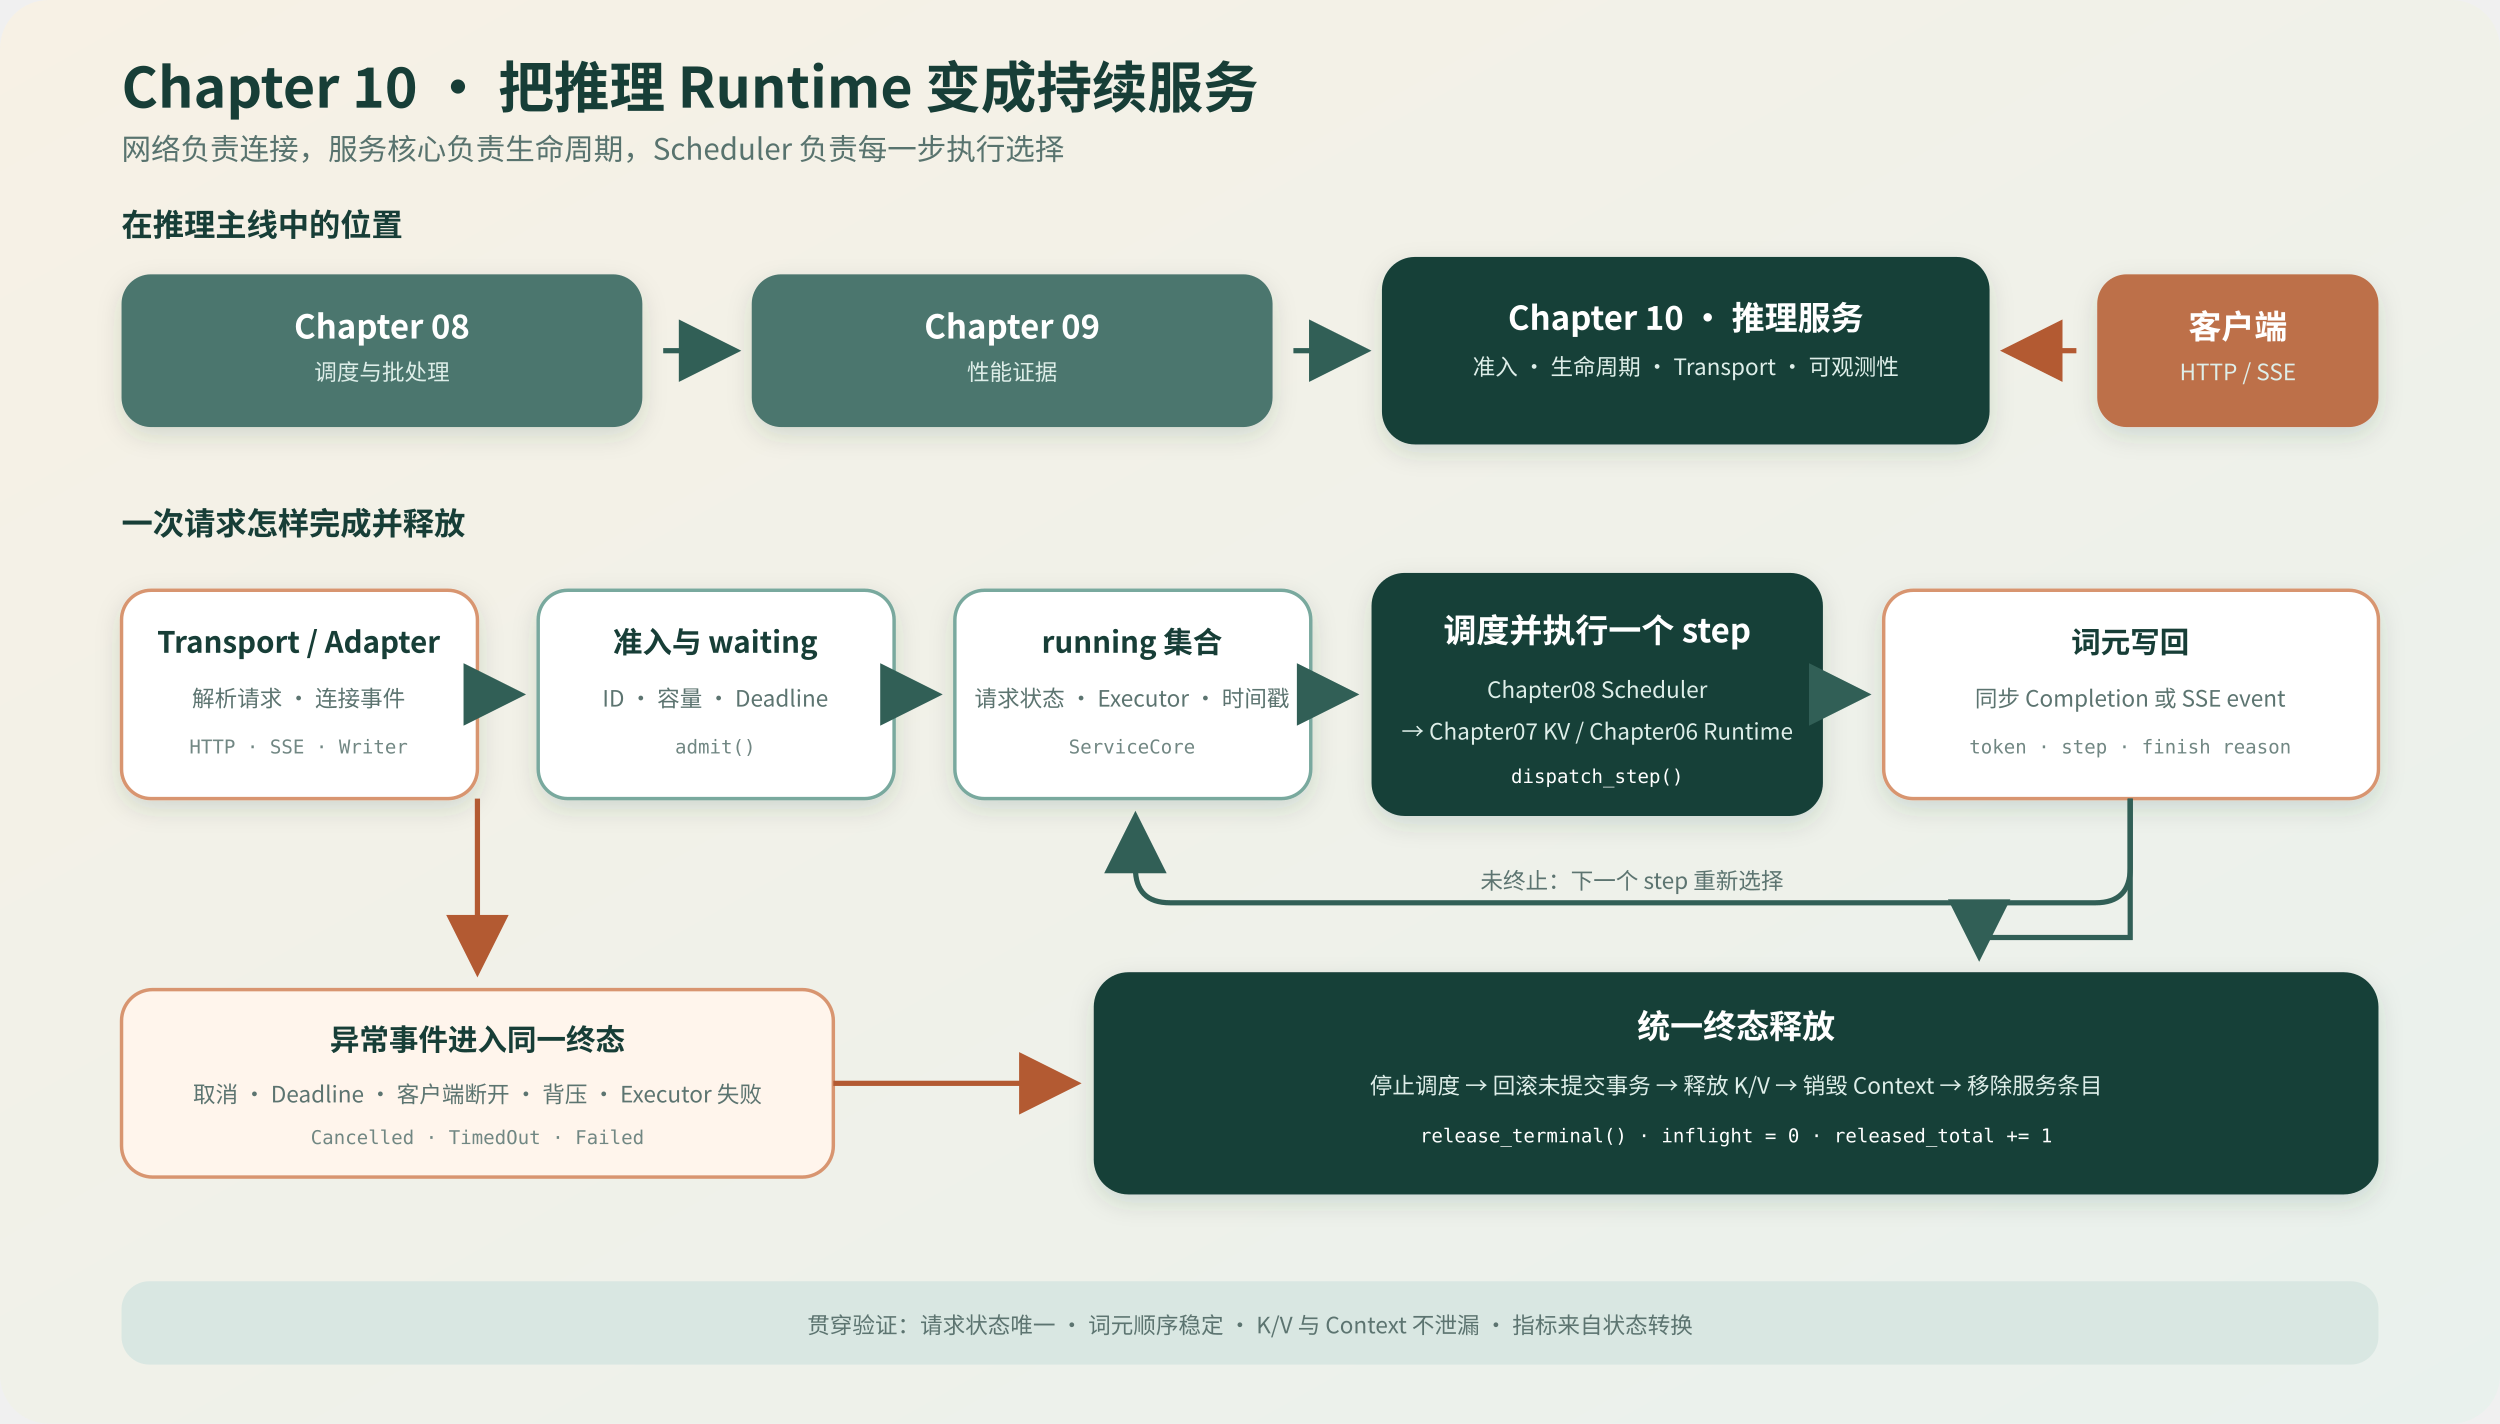
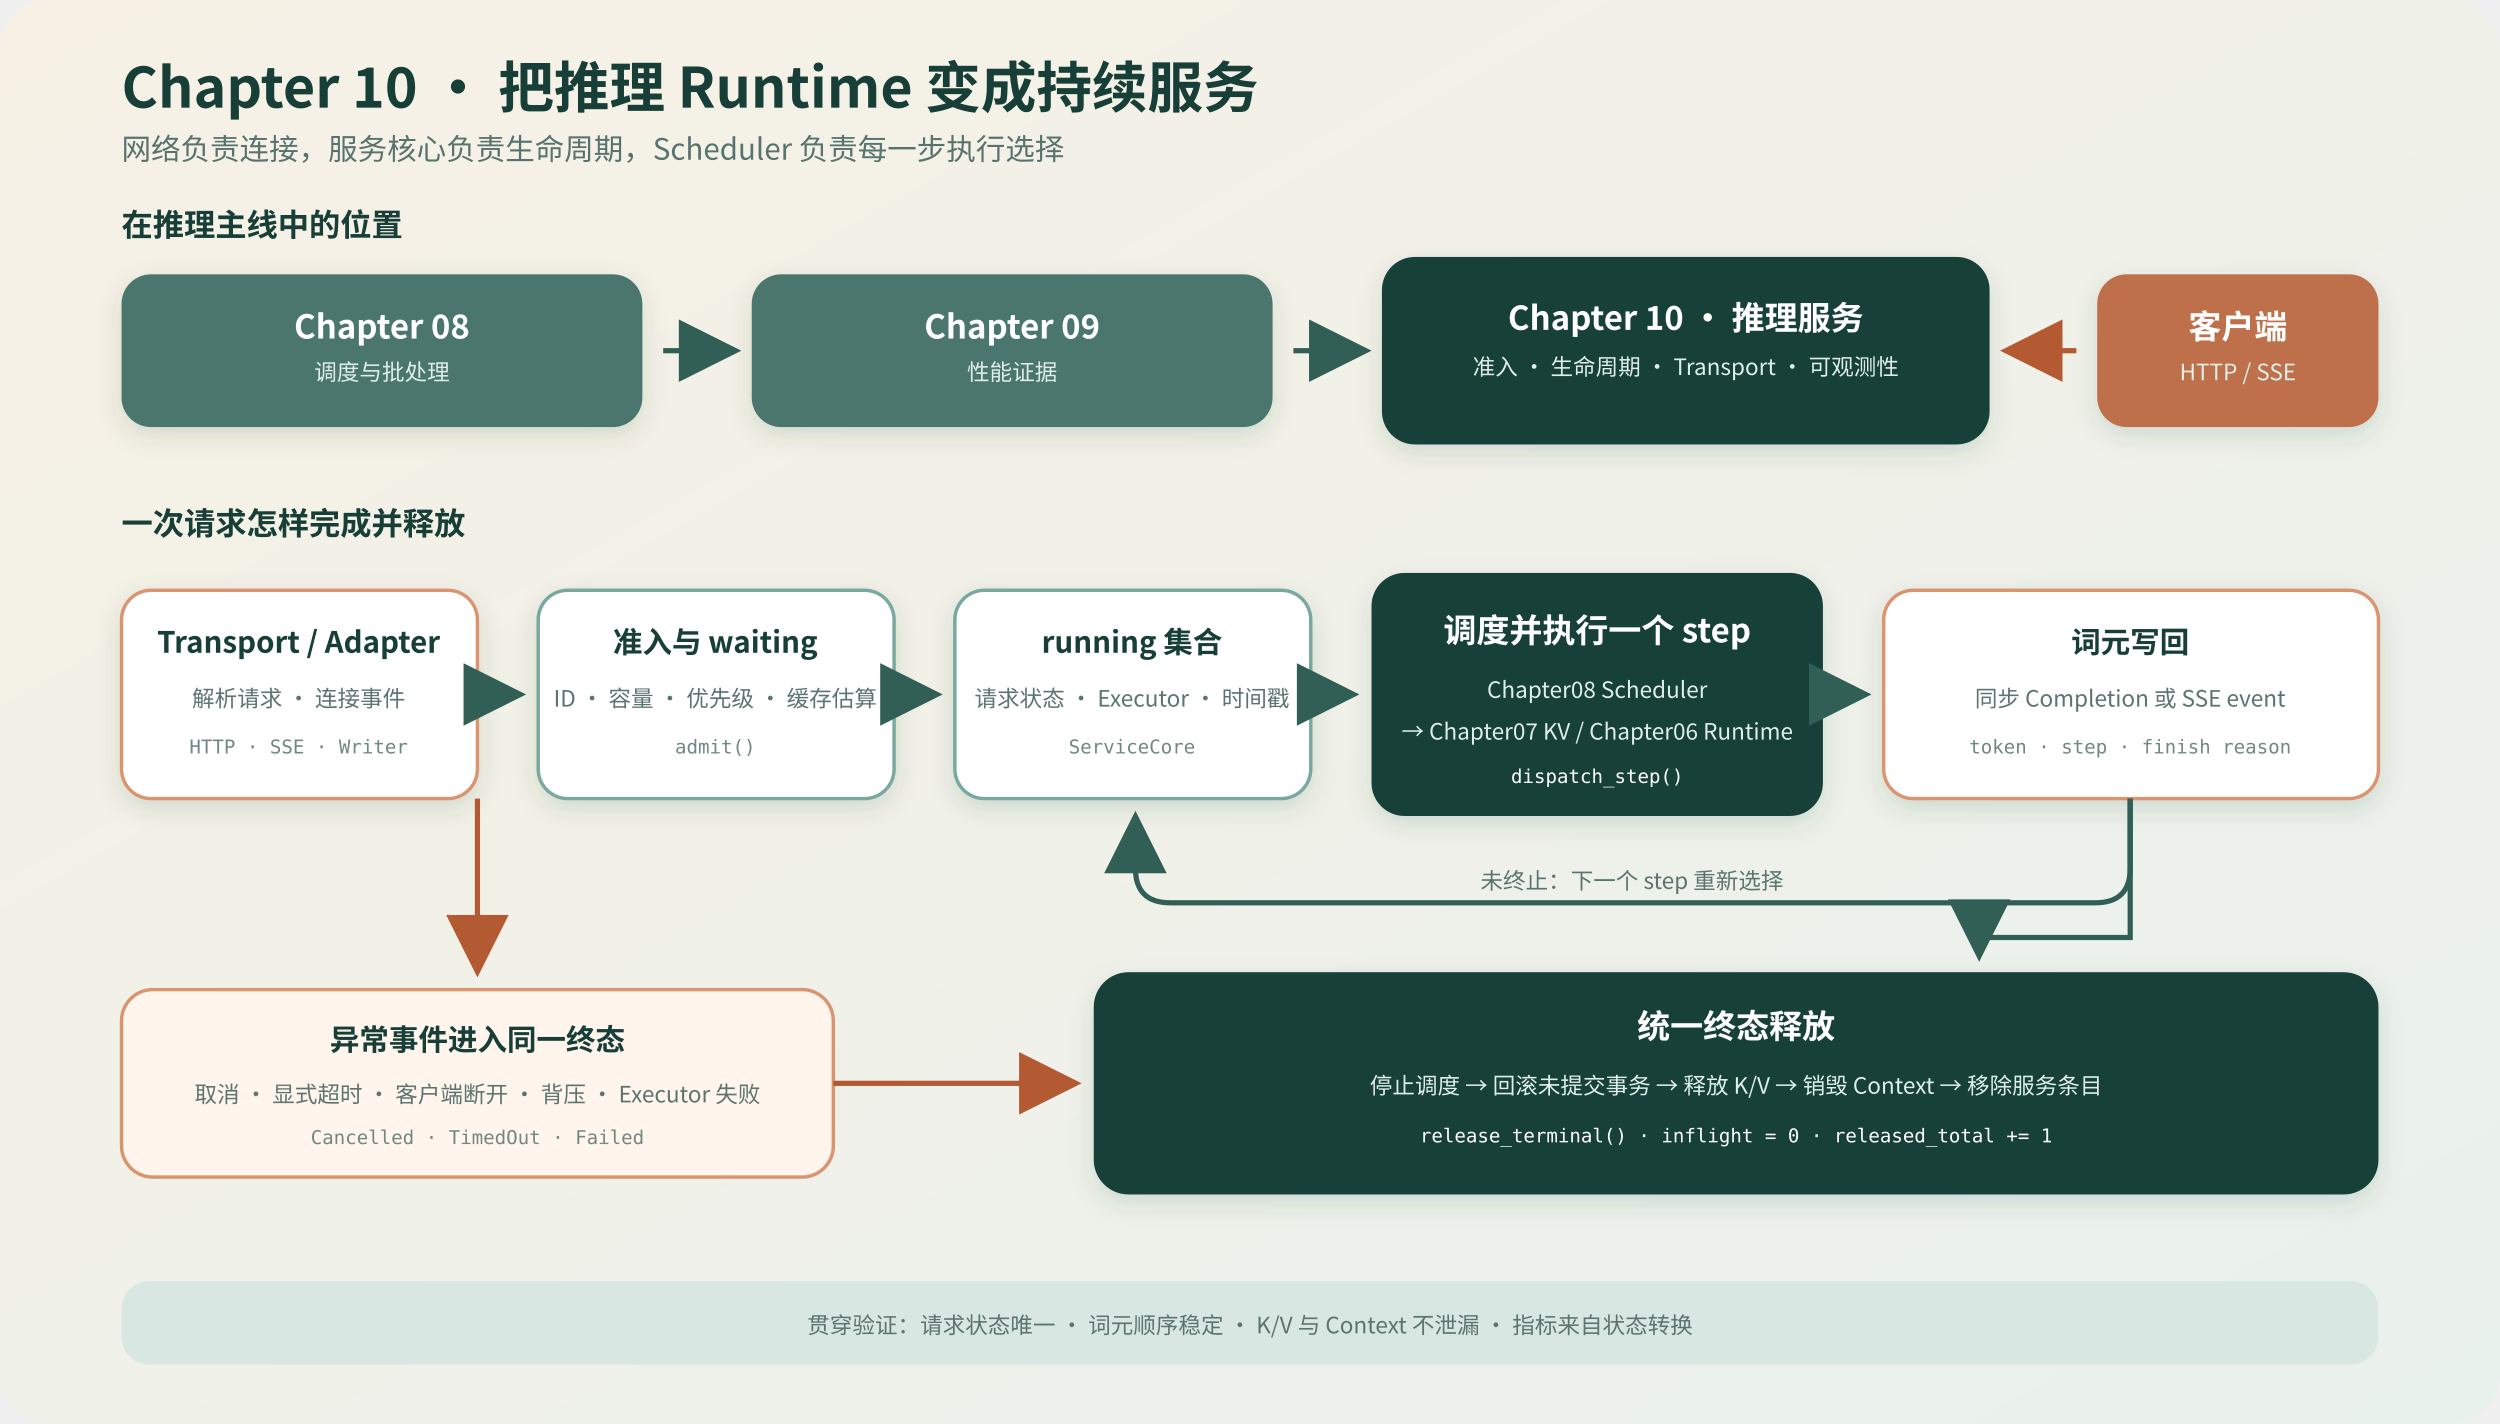
<svg xmlns="http://www.w3.org/2000/svg" width="1440" height="820" viewBox="0 0 1440 820" role="img" aria-labelledby="title desc">
  <defs>
    <linearGradient id="bg" x1="0" y1="0" x2="1" y2="1">
      <stop offset="0" stop-color="#f7f1e5" />
      <stop offset="1" stop-color="#e9f1ed" />
    </linearGradient>
    <filter id="shadow" x="-20%" y="-20%" width="140%" height="150%">
      <feDropShadow dx="0" dy="5" stdDeviation="7" flood-color="#153d36" flood-opacity="0.14" />
    </filter>
    <marker id="arrow" markerWidth="12" markerHeight="12" refX="10" refY="6" orient="auto">
      <path d="M0 0 L12 6 L0 12 Z" fill="#315f56" />
    </marker>
    <marker id="arrow-warm" markerWidth="12" markerHeight="12" refX="10" refY="6" orient="auto">
      <path d="M0 0 L12 6 L0 12 Z" fill="#b35a32" />
    </marker>
    <style>
      text { font-family: "Noto Sans CJK SC", "Droid Sans Fallback", sans-serif; }
      .title { font-size: 32px; font-weight: 700; fill: #173e37; }
      .subtitle { font-size: 17px; fill: #58736e; }
      .section { font-size: 18px; font-weight: 700; fill: #173e37; }
      .chapter { font-size: 19px; font-weight: 700; fill: #ffffff; }
      .chapter-sub { font-size: 13px; fill: #deeee9; }
      .box-title { font-size: 17px; font-weight: 700; fill: #173e37; }
      .box-sub { font-size: 13px; fill: #5c7470; }
      .code { font-family: "DejaVu Sans Mono", monospace; font-size: 11px; fill: #718783; }
      .white { fill: #ffffff; }
    </style>
  </defs>
  <rect width="1440" height="820" rx="28" fill="url(#bg)" />
  <text x="70" y="62" class="title">Chapter 10 · 把推理 Runtime 变成持续服务</text>
  <text x="70" y="92" class="subtitle">网络负责连接，服务核心负责生命周期，Scheduler 负责每一步执行选择</text>
  <text x="70" y="136" class="section">在推理主线中的位置</text>
  <g filter="url(#shadow)">
    <rect x="70" y="158" width="300" height="88" rx="17" fill="#4c766e" />
    <rect x="433" y="158" width="300" height="88" rx="17" fill="#4c766e" />
    <rect x="796" y="148" width="350" height="108" rx="19" fill="#163f38" />
    <rect x="1208" y="158" width="162" height="88" rx="17" fill="#bd7048" />
  </g>
  <text x="220" y="195" text-anchor="middle" class="chapter">Chapter 08</text>
  <text x="220" y="219" text-anchor="middle" class="chapter-sub">调度与批处理</text>
  <text x="583" y="195" text-anchor="middle" class="chapter">Chapter 09</text>
  <text x="583" y="219" text-anchor="middle" class="chapter-sub">性能证据</text>
  <text x="971" y="190" text-anchor="middle" class="chapter">Chapter 10 · 推理服务</text>
  <text x="971" y="216" text-anchor="middle" class="chapter-sub">准入 · 生命周期 · Transport · 可观测性</text>
  <text x="1289" y="195" text-anchor="middle" class="chapter">客户端</text>
  <text x="1289" y="219" text-anchor="middle" class="chapter-sub">HTTP / SSE</text>
  <path d="M382 202 H421" stroke="#315f56" stroke-width="3" marker-end="url(#arrow)" />
  <path d="M745 202 H784" stroke="#315f56" stroke-width="3" marker-end="url(#arrow)" />
  <path d="M1196 202 H1158" stroke="#b35a32" stroke-width="3" marker-end="url(#arrow-warm)" />
  <text x="70" y="308" class="section">一次请求怎样完成并释放</text>
  <g filter="url(#shadow)">
    <rect x="70" y="340" width="205" height="120" rx="17" fill="#ffffff" stroke="#d89570" stroke-width="2" />
    <rect x="310" y="340" width="205" height="120" rx="17" fill="#ffffff" stroke="#79a99e" stroke-width="2" />
    <rect x="550" y="340" width="205" height="120" rx="17" fill="#ffffff" stroke="#79a99e" stroke-width="2" />
    <rect x="790" y="330" width="260" height="140" rx="19" fill="#163f38" />
    <rect x="1085" y="340" width="285" height="120" rx="17" fill="#ffffff" stroke="#d89570" stroke-width="2" />
  </g>
  <text x="172" y="376" text-anchor="middle" class="box-title">Transport / Adapter</text>
  <text x="172" y="407" text-anchor="middle" class="box-sub">解析请求 · 连接事件</text>
  <text x="172" y="434" text-anchor="middle" class="code">HTTP · SSE · Writer</text>
  <text x="412" y="376" text-anchor="middle" class="box-title">准入与 waiting</text>
-   <text x="412" y="407" text-anchor="middle" class="box-sub">ID · 容量 · Deadline</text>
+   <text x="412" y="407" text-anchor="middle" class="box-sub">ID · 容量 · 优先级 · 缓存估算</text>
  <text x="412" y="434" text-anchor="middle" class="code">admit()</text>
  <text x="652" y="376" text-anchor="middle" class="box-title">running 集合</text>
  <text x="652" y="407" text-anchor="middle" class="box-sub">请求状态 · Executor · 时间戳</text>
  <text x="652" y="434" text-anchor="middle" class="code">ServiceCore</text>
  <text x="920" y="370" text-anchor="middle" class="chapter">调度并执行一个 step</text>
  <text x="920" y="402" text-anchor="middle" class="chapter-sub">Chapter08 Scheduler</text>
  <text x="920" y="426" text-anchor="middle" class="chapter-sub">→ Chapter07 KV / Chapter06 Runtime</text>
  <text x="920" y="451" text-anchor="middle" class="code white">dispatch_step()</text>
  <text x="1227" y="376" text-anchor="middle" class="box-title">词元写回</text>
  <text x="1227" y="407" text-anchor="middle" class="box-sub">同步 Completion 或 SSE event</text>
  <text x="1227" y="434" text-anchor="middle" class="code">token · step · finish reason</text>
  <path d="M275 400 H297" stroke="#315f56" stroke-width="3" marker-end="url(#arrow)" />
  <path d="M515 400 H537" stroke="#315f56" stroke-width="3" marker-end="url(#arrow)" />
  <path d="M755 400 H777" stroke="#315f56" stroke-width="3" marker-end="url(#arrow)" />
  <path d="M1050 400 H1072" stroke="#315f56" stroke-width="3" marker-end="url(#arrow)" />
  <path d="M1227 460 V500 Q1227 520 1207 520 H674 Q654 520 654 500 V473" fill="none" stroke="#315f56" stroke-width="3" marker-end="url(#arrow)" />
  <text x="940" y="512" text-anchor="middle" class="box-sub">未终止：下一个 step 重新选择</text>
  <rect x="70" y="570" width="410" height="108" rx="18" fill="#fff5ec" stroke="#d89570" stroke-width="2" />
  <text x="275" y="605" text-anchor="middle" class="box-title">异常事件进入同一终态</text>
-   <text x="275" y="635" text-anchor="middle" class="box-sub">取消 · Deadline · 客户端断开 · 背压 · Executor 失败</text>
+   <text x="275" y="635" text-anchor="middle" class="box-sub">取消 · 显式超时 · 客户端断开 · 背压 · Executor 失败</text>
  <text x="275" y="659" text-anchor="middle" class="code">Cancelled · TimedOut · Failed</text>
  <rect x="630" y="560" width="740" height="128" rx="20" fill="#163f38" filter="url(#shadow)" />
  <text x="1000" y="598" text-anchor="middle" class="chapter">统一终态释放</text>
  <text x="1000" y="630" text-anchor="middle" class="chapter-sub">停止调度 → 回滚未提交事务 → 释放 K/V → 销毁 Context → 移除服务条目</text>
  <text x="1000" y="658" text-anchor="middle" class="code white">release_terminal() · inflight = 0 · released_total += 1</text>
  <path d="M275 460 V557" fill="none" stroke="#b35a32" stroke-width="3" marker-end="url(#arrow-warm)" />
  <path d="M480 624 H617" fill="none" stroke="#b35a32" stroke-width="3" marker-end="url(#arrow-warm)" />
  <path d="M1227 460 V540 H1140 V548" fill="none" stroke="#315f56" stroke-width="3" marker-end="url(#arrow)" />
  <rect x="70" y="738" width="1300" height="48" rx="16" fill="#d9e7e2" />
  <text x="720" y="768" text-anchor="middle" class="box-sub">贯穿验证：请求状态唯一 · 词元顺序稳定 · K/V 与 Context 不泄漏 · 指标来自状态转换</text>
</svg>
